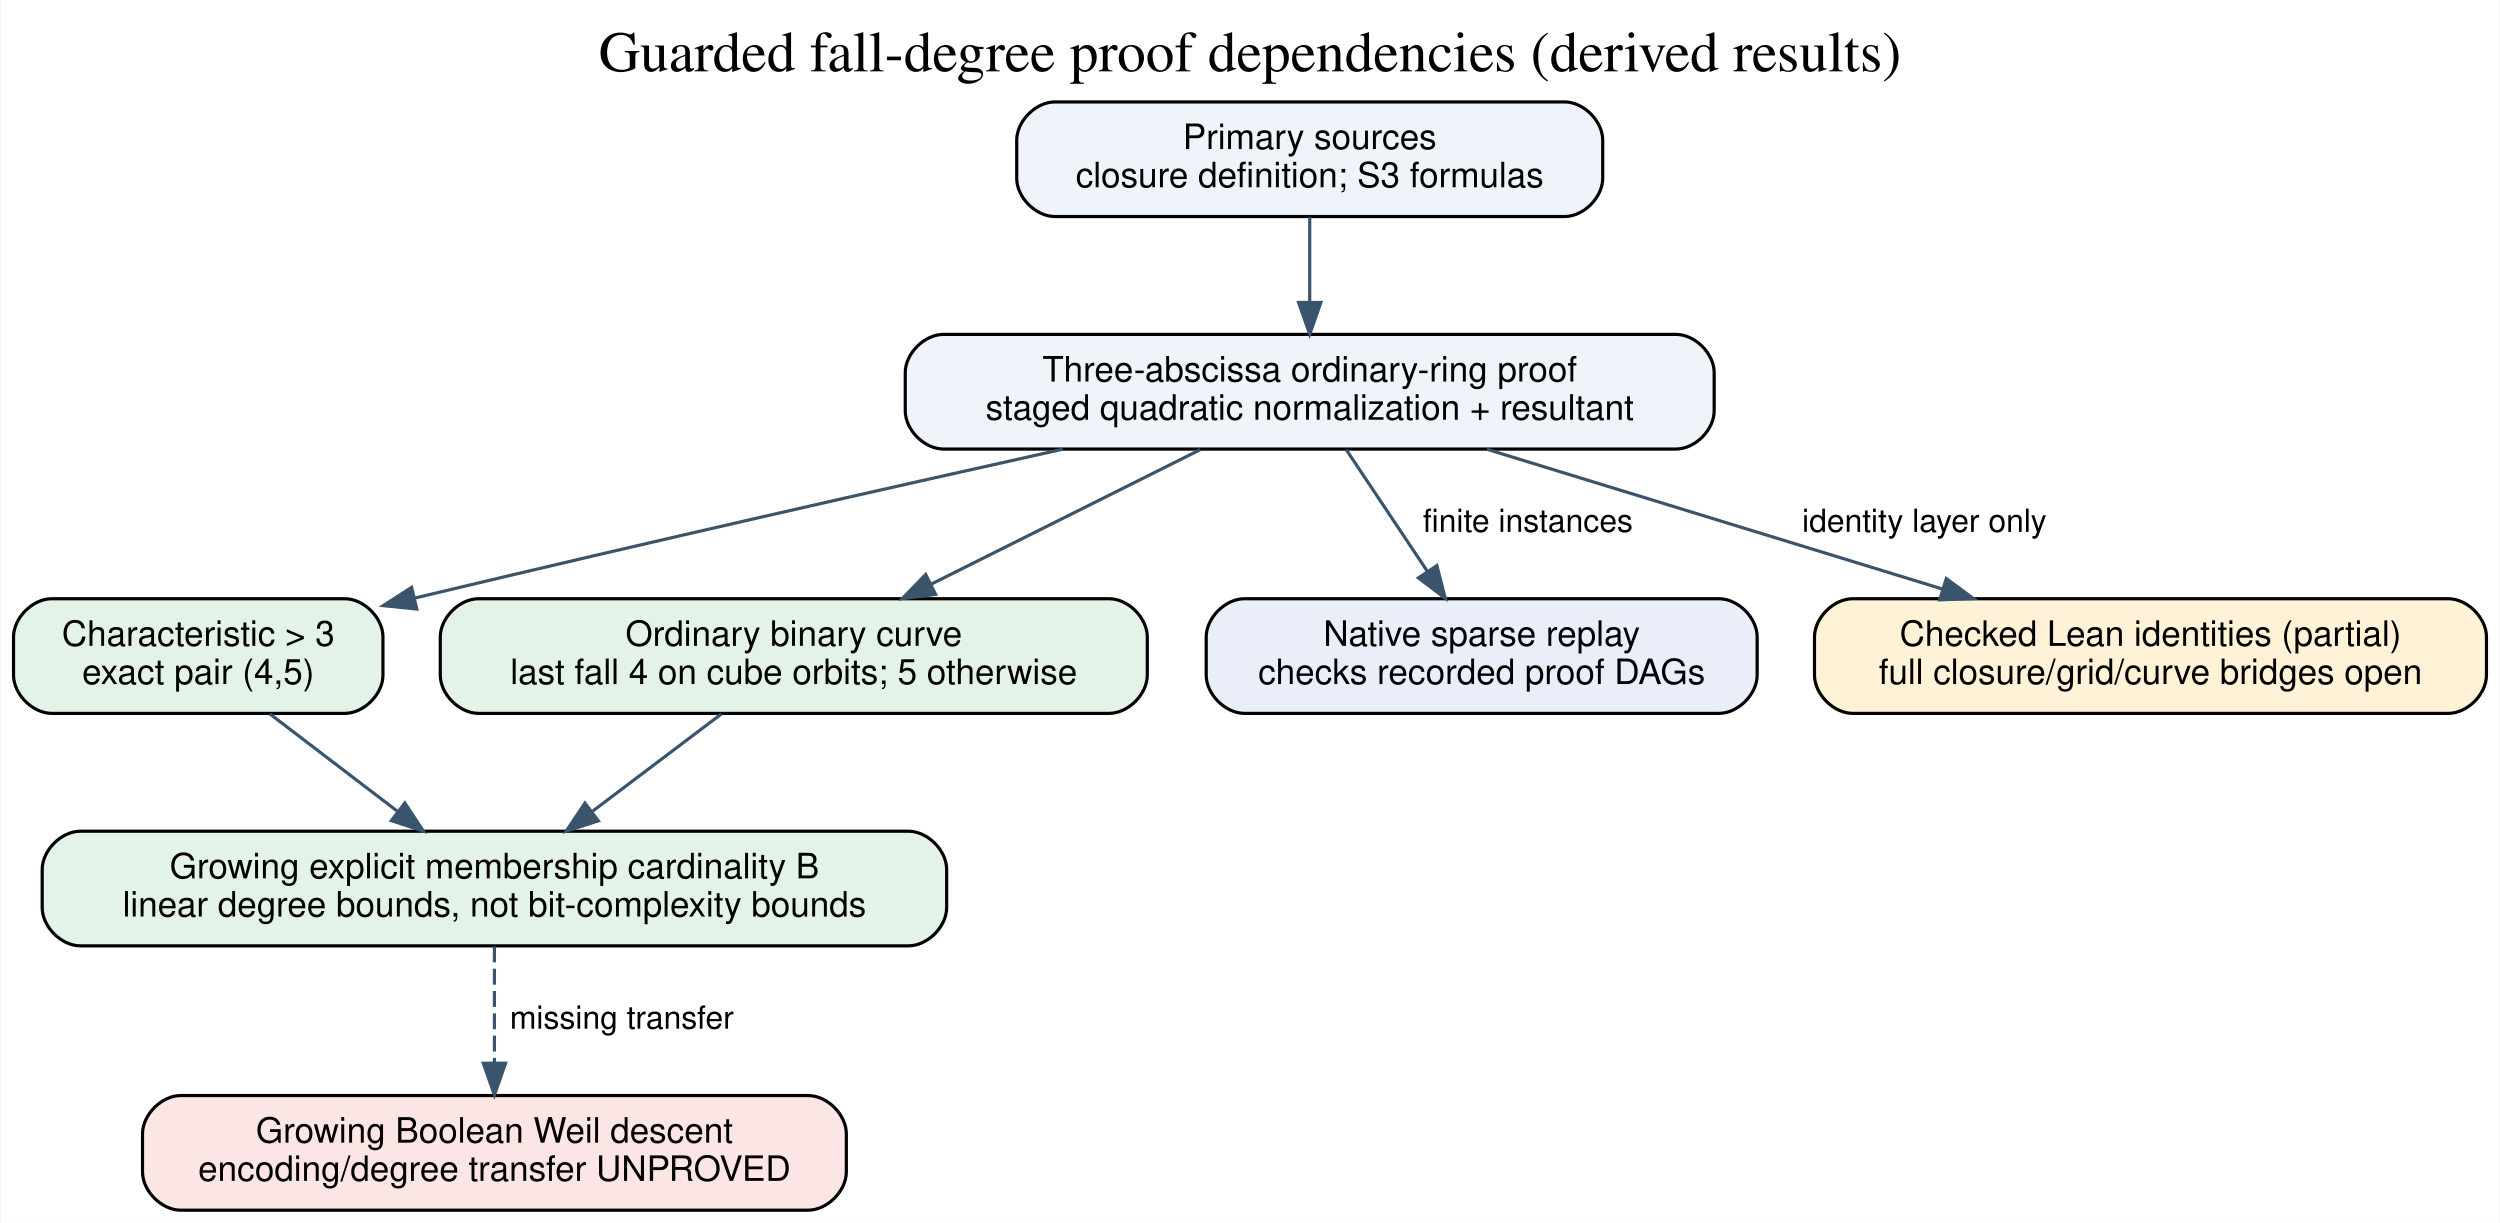
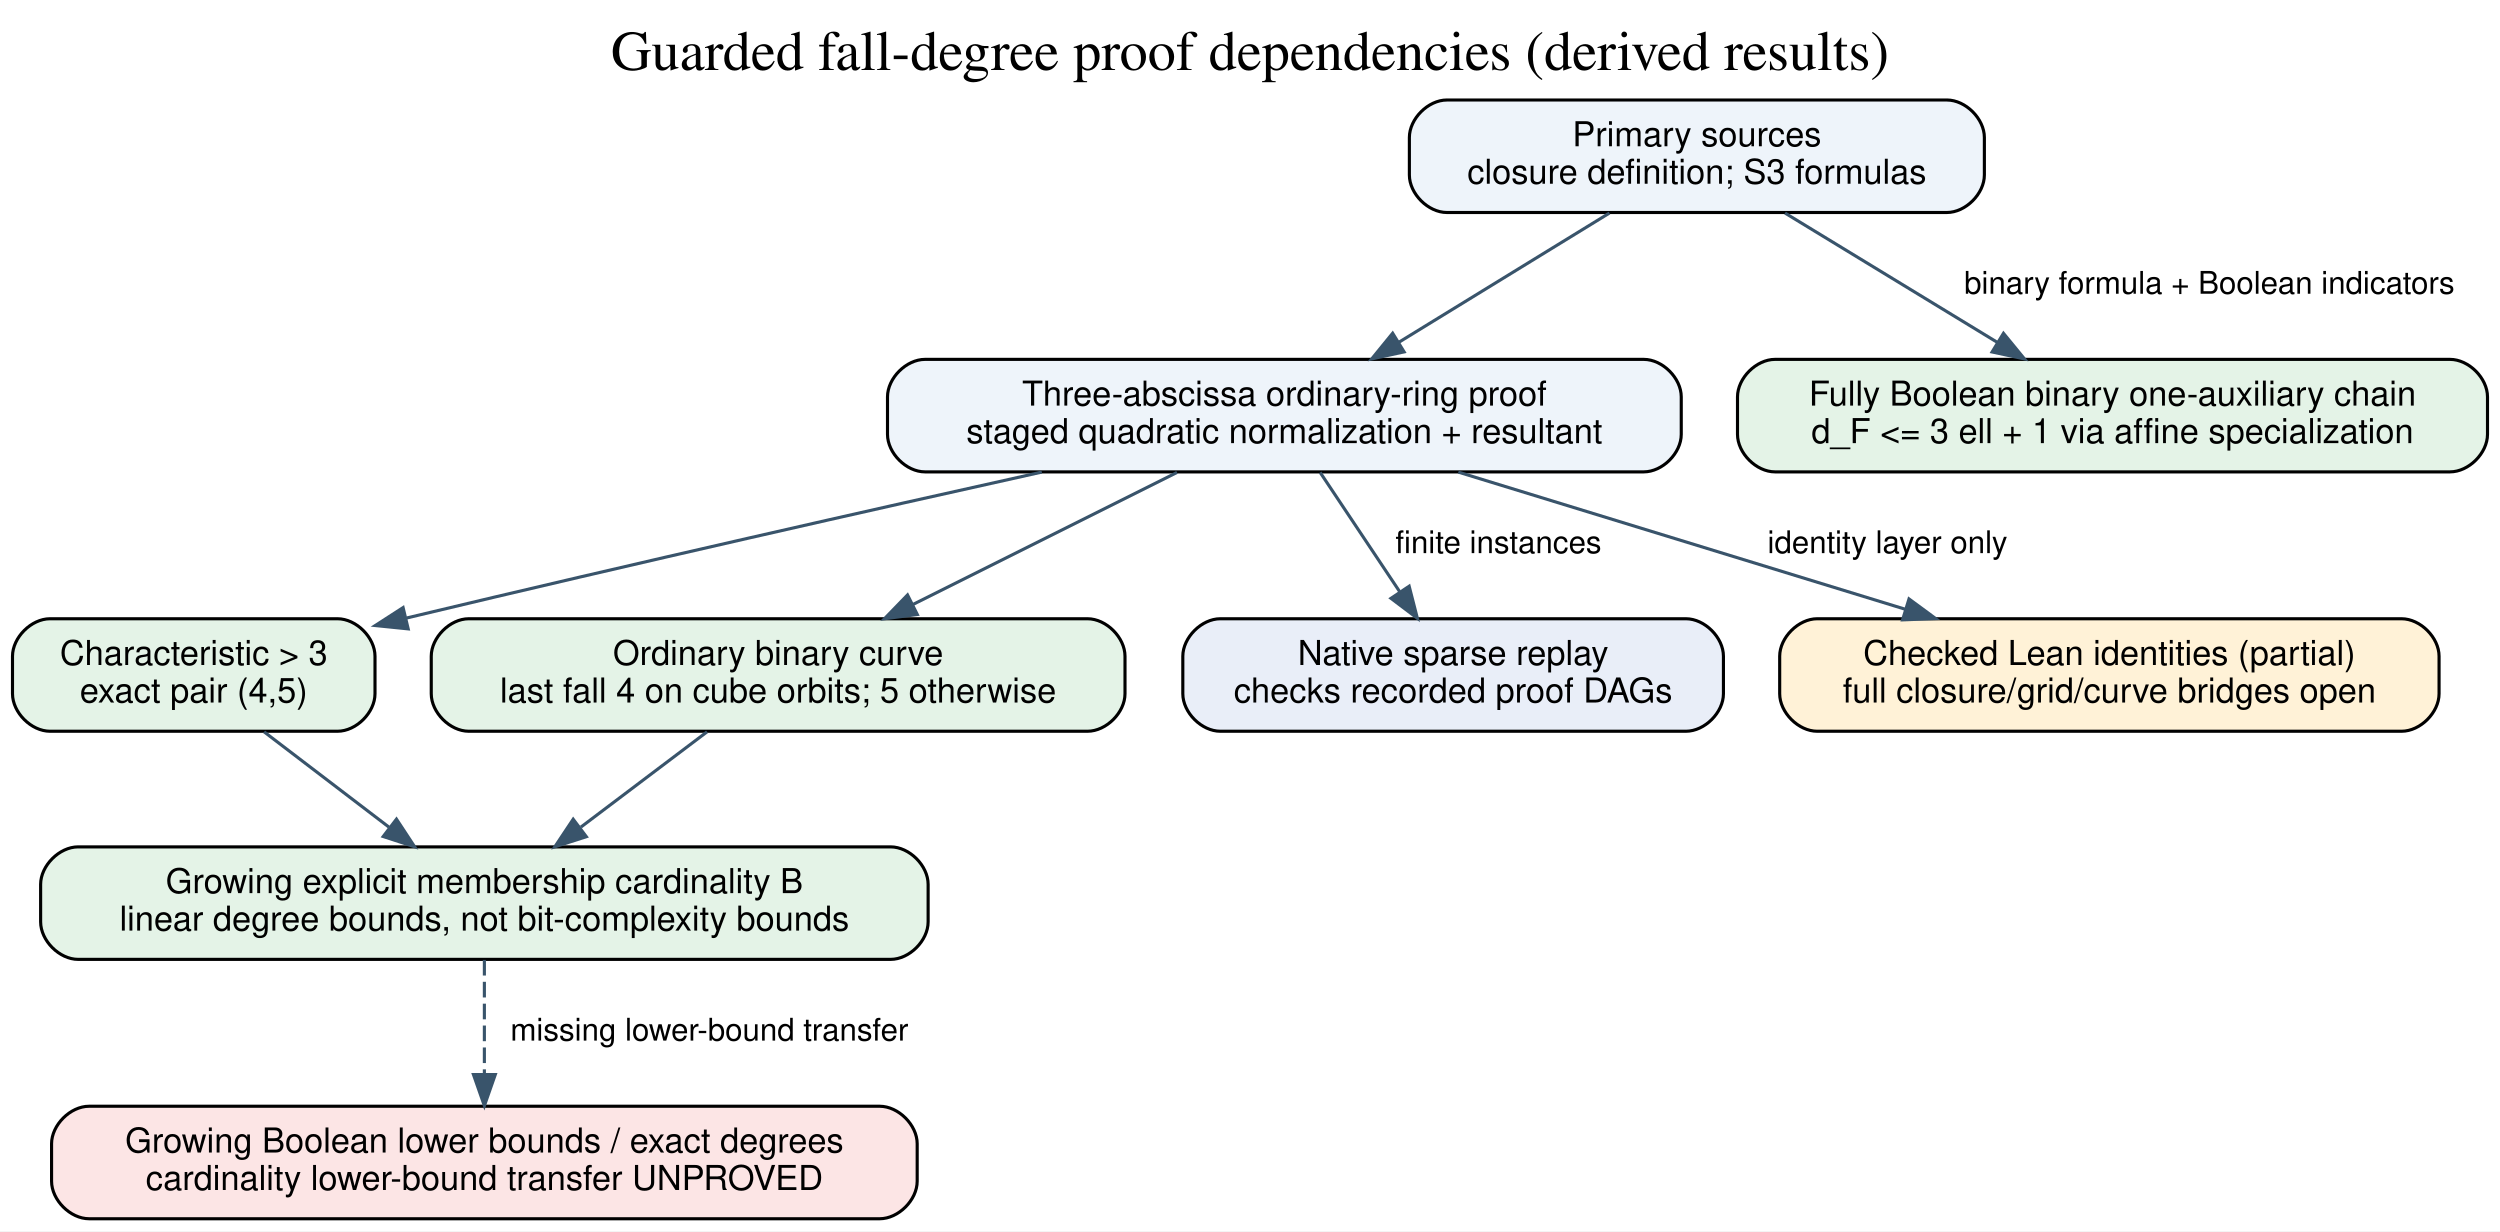
- <svg xmlns="http://www.w3.org/2000/svg" width="785pt" height="384pt" viewBox="0.00 0.00 784.50 384.00">
-   <g id="graph0" class="graph" transform="scale(1 1) rotate(0) translate(4 380)">
-     <polygon fill="white" stroke="transparent" points="-4,4 -4,-380 780.5,-380 780.5,4 -4,4" />
-     <text text-anchor="middle" x="388.25" y="-357.6" font-family="Times,serif" font-size="18.00">Guarded fall-degree proof dependencies (derived results)</text>
+ <svg xmlns="http://www.w3.org/2000/svg" width="800pt" height="394pt" viewBox="0.00 0.00 800.00 394.00">
+   <g id="graph0" class="graph" transform="scale(1 1) rotate(0) translate(4 390)">
+     <polygon fill="white" stroke="transparent" points="-4,4 -4,-390 796,-390 796,4 -4,4" />
+     <text text-anchor="middle" x="396" y="-367.6" font-family="Times,serif" font-size="18.00">Guarded fall-degree proof dependencies (derived results)</text>
    <g id="node1" class="node">
-       <path fill="#eef4fa" stroke="black" d="M487,-348C487,-348 327,-348 327,-348 321,-348 315,-342 315,-336 315,-336 315,-324 315,-324 315,-318 321,-312 327,-312 327,-312 487,-312 487,-312 493,-312 499,-318 499,-324 499,-324 499,-336 499,-336 499,-342 493,-348 487,-348" />
-       <text text-anchor="middle" x="407" y="-333.2" font-family="Helvetica,sans-Serif" font-size="11.00">Primary sources</text>
-       <text text-anchor="middle" x="407" y="-321.2" font-family="Helvetica,sans-Serif" font-size="11.00">closure definition; S3 formulas</text>
+       <path fill="#eef4fa" stroke="black" d="M619,-358C619,-358 459,-358 459,-358 453,-358 447,-352 447,-346 447,-346 447,-334 447,-334 447,-328 453,-322 459,-322 459,-322 619,-322 619,-322 625,-322 631,-328 631,-334 631,-334 631,-346 631,-346 631,-352 625,-358 619,-358" />
+       <text text-anchor="middle" x="539" y="-343.2" font-family="Helvetica,sans-Serif" font-size="11.00">Primary sources</text>
+       <text text-anchor="middle" x="539" y="-331.2" font-family="Helvetica,sans-Serif" font-size="11.00">closure definition; S3 formulas</text>
    </g>
    <g id="node2" class="node">
      <path fill="#eef4fa" stroke="black" d="M522,-275C522,-275 292,-275 292,-275 286,-275 280,-269 280,-263 280,-263 280,-251 280,-251 280,-245 286,-239 292,-239 292,-239 522,-239 522,-239 528,-239 534,-245 534,-251 534,-251 534,-263 534,-263 534,-269 528,-275 522,-275" />
      <text text-anchor="middle" x="407" y="-260.2" font-family="Helvetica,sans-Serif" font-size="11.00">Three-abscissa ordinary-ring proof</text>
      <text text-anchor="middle" x="407" y="-248.2" font-family="Helvetica,sans-Serif" font-size="11.00">staged quadratic normalization + resultant</text>
    </g>
    <g id="edge1" class="edge">
-       <path fill="none" stroke="#39546b" d="M407,-311.81C407,-303.79 407,-294.05 407,-285.07" />
-       <polygon fill="#39546b" stroke="#39546b" points="410.5,-285.03 407,-275.03 403.5,-285.03 410.5,-285.03" />
+       <path fill="none" stroke="#39546b" d="M511.01,-321.82C491.41,-309.79 465.02,-293.6 443.73,-280.54" />
+       <polygon fill="#39546b" stroke="#39546b" points="445.31,-277.4 434.95,-275.15 441.65,-283.37 445.31,-277.4" />
+     </g>
+     <g id="node8" class="node">
+       <path fill="#e4f3e7" stroke="black" d="M780,-275C780,-275 564,-275 564,-275 558,-275 552,-269 552,-263 552,-263 552,-251 552,-251 552,-245 558,-239 564,-239 564,-239 780,-239 780,-239 786,-239 792,-245 792,-251 792,-251 792,-263 792,-263 792,-269 786,-275 780,-275" />
+       <text text-anchor="middle" x="672" y="-260.2" font-family="Helvetica,sans-Serif" font-size="11.00">Fully Boolean binary one-auxiliary chain</text>
+       <text text-anchor="middle" x="672" y="-248.2" font-family="Helvetica,sans-Serif" font-size="11.00">d_F &lt;= 3 ell + 1 via affine specialization</text>
+     </g>
+     <g id="edge2" class="edge">
+       <path fill="none" stroke="#39546b" d="M567.21,-321.82C587.04,-309.74 613.78,-293.46 635.28,-280.36" />
+       <polygon fill="#39546b" stroke="#39546b" points="637.11,-283.34 643.83,-275.15 633.47,-277.37 637.11,-283.34" />
+       <text text-anchor="middle" x="703" y="-296" font-family="Helvetica,sans-Serif" font-size="10.00">binary formula + Boolean indicators</text>
    </g>
    <g id="node3" class="node">
      <path fill="#e4f3e7" stroke="black" d="M104,-192C104,-192 12,-192 12,-192 6,-192 0,-186 0,-180 0,-180 0,-168 0,-168 0,-162 6,-156 12,-156 12,-156 104,-156 104,-156 110,-156 116,-162 116,-168 116,-168 116,-180 116,-180 116,-186 110,-192 104,-192" />
      <text text-anchor="middle" x="58" y="-177.2" font-family="Helvetica,sans-Serif" font-size="11.00">Characteristic &gt; 3</text>
      <text text-anchor="middle" x="58" y="-165.2" font-family="Helvetica,sans-Serif" font-size="11.00">exact pair (4,5)</text>
    </g>
-     <g id="edge2" class="edge">
+     <g id="edge3" class="edge">
      <path fill="none" stroke="#39546b" d="M329.38,-238.94C275.1,-226.88 200.67,-210.09 126.12,-192.24" />
      <polygon fill="#39546b" stroke="#39546b" points="126.62,-188.76 116.08,-189.83 124.99,-195.57 126.62,-188.76" />
    </g>
    <g id="node4" class="node">
      <path fill="#e4f3e7" stroke="black" d="M344,-192C344,-192 146,-192 146,-192 140,-192 134,-186 134,-180 134,-180 134,-168 134,-168 134,-162 140,-156 146,-156 146,-156 344,-156 344,-156 350,-156 356,-162 356,-168 356,-168 356,-180 356,-180 356,-186 350,-192 344,-192" />
      <text text-anchor="middle" x="245" y="-177.2" font-family="Helvetica,sans-Serif" font-size="11.00">Ordinary binary curve</text>
      <text text-anchor="middle" x="245" y="-165.2" font-family="Helvetica,sans-Serif" font-size="11.00">last fall 4 on cube orbits; 5 otherwise</text>
    </g>
-     <g id="edge3" class="edge">
+     <g id="edge4" class="edge">
      <path fill="none" stroke="#39546b" d="M372.64,-238.82C347.97,-226.48 314.53,-209.77 288.07,-196.54" />
      <polygon fill="#39546b" stroke="#39546b" points="289.54,-193.36 279.03,-192.01 286.41,-199.62 289.54,-193.36" />
    </g>
    <g id="node6" class="node">
      <path fill="#e9eef8" stroke="black" d="M535.5,-192C535.5,-192 386.5,-192 386.5,-192 380.5,-192 374.5,-186 374.5,-180 374.5,-180 374.5,-168 374.5,-168 374.5,-162 380.5,-156 386.5,-156 386.5,-156 535.5,-156 535.5,-156 541.5,-156 547.5,-162 547.5,-168 547.5,-168 547.5,-180 547.5,-180 547.5,-186 541.5,-192 535.5,-192" />
      <text text-anchor="middle" x="461" y="-177.2" font-family="Helvetica,sans-Serif" font-size="11.00">Native sparse replay</text>
      <text text-anchor="middle" x="461" y="-165.2" font-family="Helvetica,sans-Serif" font-size="11.00">checks recorded proof DAGs</text>
    </g>
-     <g id="edge6" class="edge">
+     <g id="edge7" class="edge">
      <path fill="none" stroke="#39546b" d="M418.45,-238.82C425.83,-227.76 435.55,-213.18 443.84,-200.75" />
      <polygon fill="#39546b" stroke="#39546b" points="446.93,-202.42 449.56,-192.15 441.11,-198.53 446.93,-202.42" />
      <text text-anchor="middle" x="475.5" y="-213" font-family="Helvetica,sans-Serif" font-size="10.00">finite instances</text>
    </g>
    <g id="node7" class="node">
      <path fill="#fff2d7" stroke="black" d="M764.5,-192C764.5,-192 577.5,-192 577.5,-192 571.5,-192 565.5,-186 565.5,-180 565.5,-180 565.5,-168 565.5,-168 565.5,-162 571.5,-156 577.5,-156 577.5,-156 764.5,-156 764.5,-156 770.5,-156 776.5,-162 776.5,-168 776.5,-168 776.5,-180 776.5,-180 776.5,-186 770.5,-192 764.5,-192" />
      <text text-anchor="middle" x="671" y="-177.2" font-family="Helvetica,sans-Serif" font-size="11.00">Checked Lean identities (partial)</text>
      <text text-anchor="middle" x="671" y="-165.2" font-family="Helvetica,sans-Serif" font-size="11.00">full closure/grid/curve bridges open</text>
    </g>
-     <g id="edge7" class="edge">
+     <g id="edge8" class="edge">
      <path fill="none" stroke="#39546b" d="M462.67,-238.92C504.44,-226.1 561.74,-208.52 605.68,-195.04" />
      <polygon fill="#39546b" stroke="#39546b" points="606.88,-198.34 615.41,-192.06 604.82,-191.64 606.88,-198.34" />
      <text text-anchor="middle" x="600" y="-213" font-family="Helvetica,sans-Serif" font-size="10.00">identity layer only</text>
    </g>
    <g id="node5" class="node">
      <path fill="#e4f3e7" stroke="black" d="M281,-119C281,-119 21,-119 21,-119 15,-119 9,-113 9,-107 9,-107 9,-95 9,-95 9,-89 15,-83 21,-83 21,-83 281,-83 281,-83 287,-83 293,-89 293,-95 293,-95 293,-107 293,-107 293,-113 287,-119 281,-119" />
      <text text-anchor="middle" x="151" y="-104.2" font-family="Helvetica,sans-Serif" font-size="11.00">Growing explicit membership cardinality B</text>
      <text text-anchor="middle" x="151" y="-92.2" font-family="Helvetica,sans-Serif" font-size="11.00">linear degree bounds, not bit-complexity bounds</text>
    </g>
-     <g id="edge4" class="edge">
+     <g id="edge5" class="edge">
      <path fill="none" stroke="#39546b" d="M80.51,-155.81C92.51,-146.66 107.43,-135.26 120.46,-125.32" />
      <polygon fill="#39546b" stroke="#39546b" points="122.87,-127.88 128.69,-119.03 118.62,-122.32 122.87,-127.88" />
    </g>
-     <g id="edge5" class="edge">
+     <g id="edge6" class="edge">
      <path fill="none" stroke="#39546b" d="M222.25,-155.81C210.12,-146.66 195.03,-135.26 181.87,-125.32" />
      <polygon fill="#39546b" stroke="#39546b" points="183.63,-122.26 173.55,-119.03 179.42,-127.85 183.63,-122.26" />
    </g>
-     <g id="node8" class="node">
-       <path fill="#fce5e5" stroke="black" d="M249.5,-36C249.5,-36 52.5,-36 52.5,-36 46.5,-36 40.5,-30 40.5,-24 40.5,-24 40.5,-12 40.5,-12 40.5,-6 46.5,0 52.5,0 52.5,0 249.5,0 249.5,0 255.5,0 261.5,-6 261.5,-12 261.5,-12 261.5,-24 261.5,-24 261.5,-30 255.5,-36 249.5,-36" />
-       <text text-anchor="middle" x="151" y="-21.2" font-family="Helvetica,sans-Serif" font-size="11.00">Growing Boolean Weil descent</text>
-       <text text-anchor="middle" x="151" y="-9.2" font-family="Helvetica,sans-Serif" font-size="11.00">encoding/degree transfer UNPROVED</text>
+     <g id="node9" class="node">
+       <path fill="#fce5e5" stroke="black" d="M277.5,-36C277.5,-36 24.5,-36 24.5,-36 18.5,-36 12.5,-30 12.5,-24 12.5,-24 12.5,-12 12.5,-12 12.5,-6 18.5,0 24.5,0 24.5,0 277.5,0 277.5,0 283.5,0 289.5,-6 289.5,-12 289.5,-12 289.5,-24 289.5,-24 289.5,-30 283.5,-36 277.5,-36" />
+       <text text-anchor="middle" x="151" y="-21.2" font-family="Helvetica,sans-Serif" font-size="11.00">Growing Boolean lower bounds / exact degrees</text>
+       <text text-anchor="middle" x="151" y="-9.2" font-family="Helvetica,sans-Serif" font-size="11.00">cardinality lower-bound transfer UNPROVED</text>
    </g>
-     <g id="edge8" class="edge">
+     <g id="edge9" class="edge">
      <path fill="none" stroke="#39546b" stroke-dasharray="5,2" d="M151,-82.82C151,-72.19 151,-58.31 151,-46.2" />
      <polygon fill="#39546b" stroke="#39546b" points="154.5,-46.15 151,-36.15 147.5,-46.15 154.5,-46.15" />
-       <text text-anchor="middle" x="191" y="-57" font-family="Helvetica,sans-Serif" font-size="10.00">missing transfer</text>
+       <text text-anchor="middle" x="223" y="-57" font-family="Helvetica,sans-Serif" font-size="10.00">missing lower-bound transfer</text>
    </g>
  </g>
</svg>
